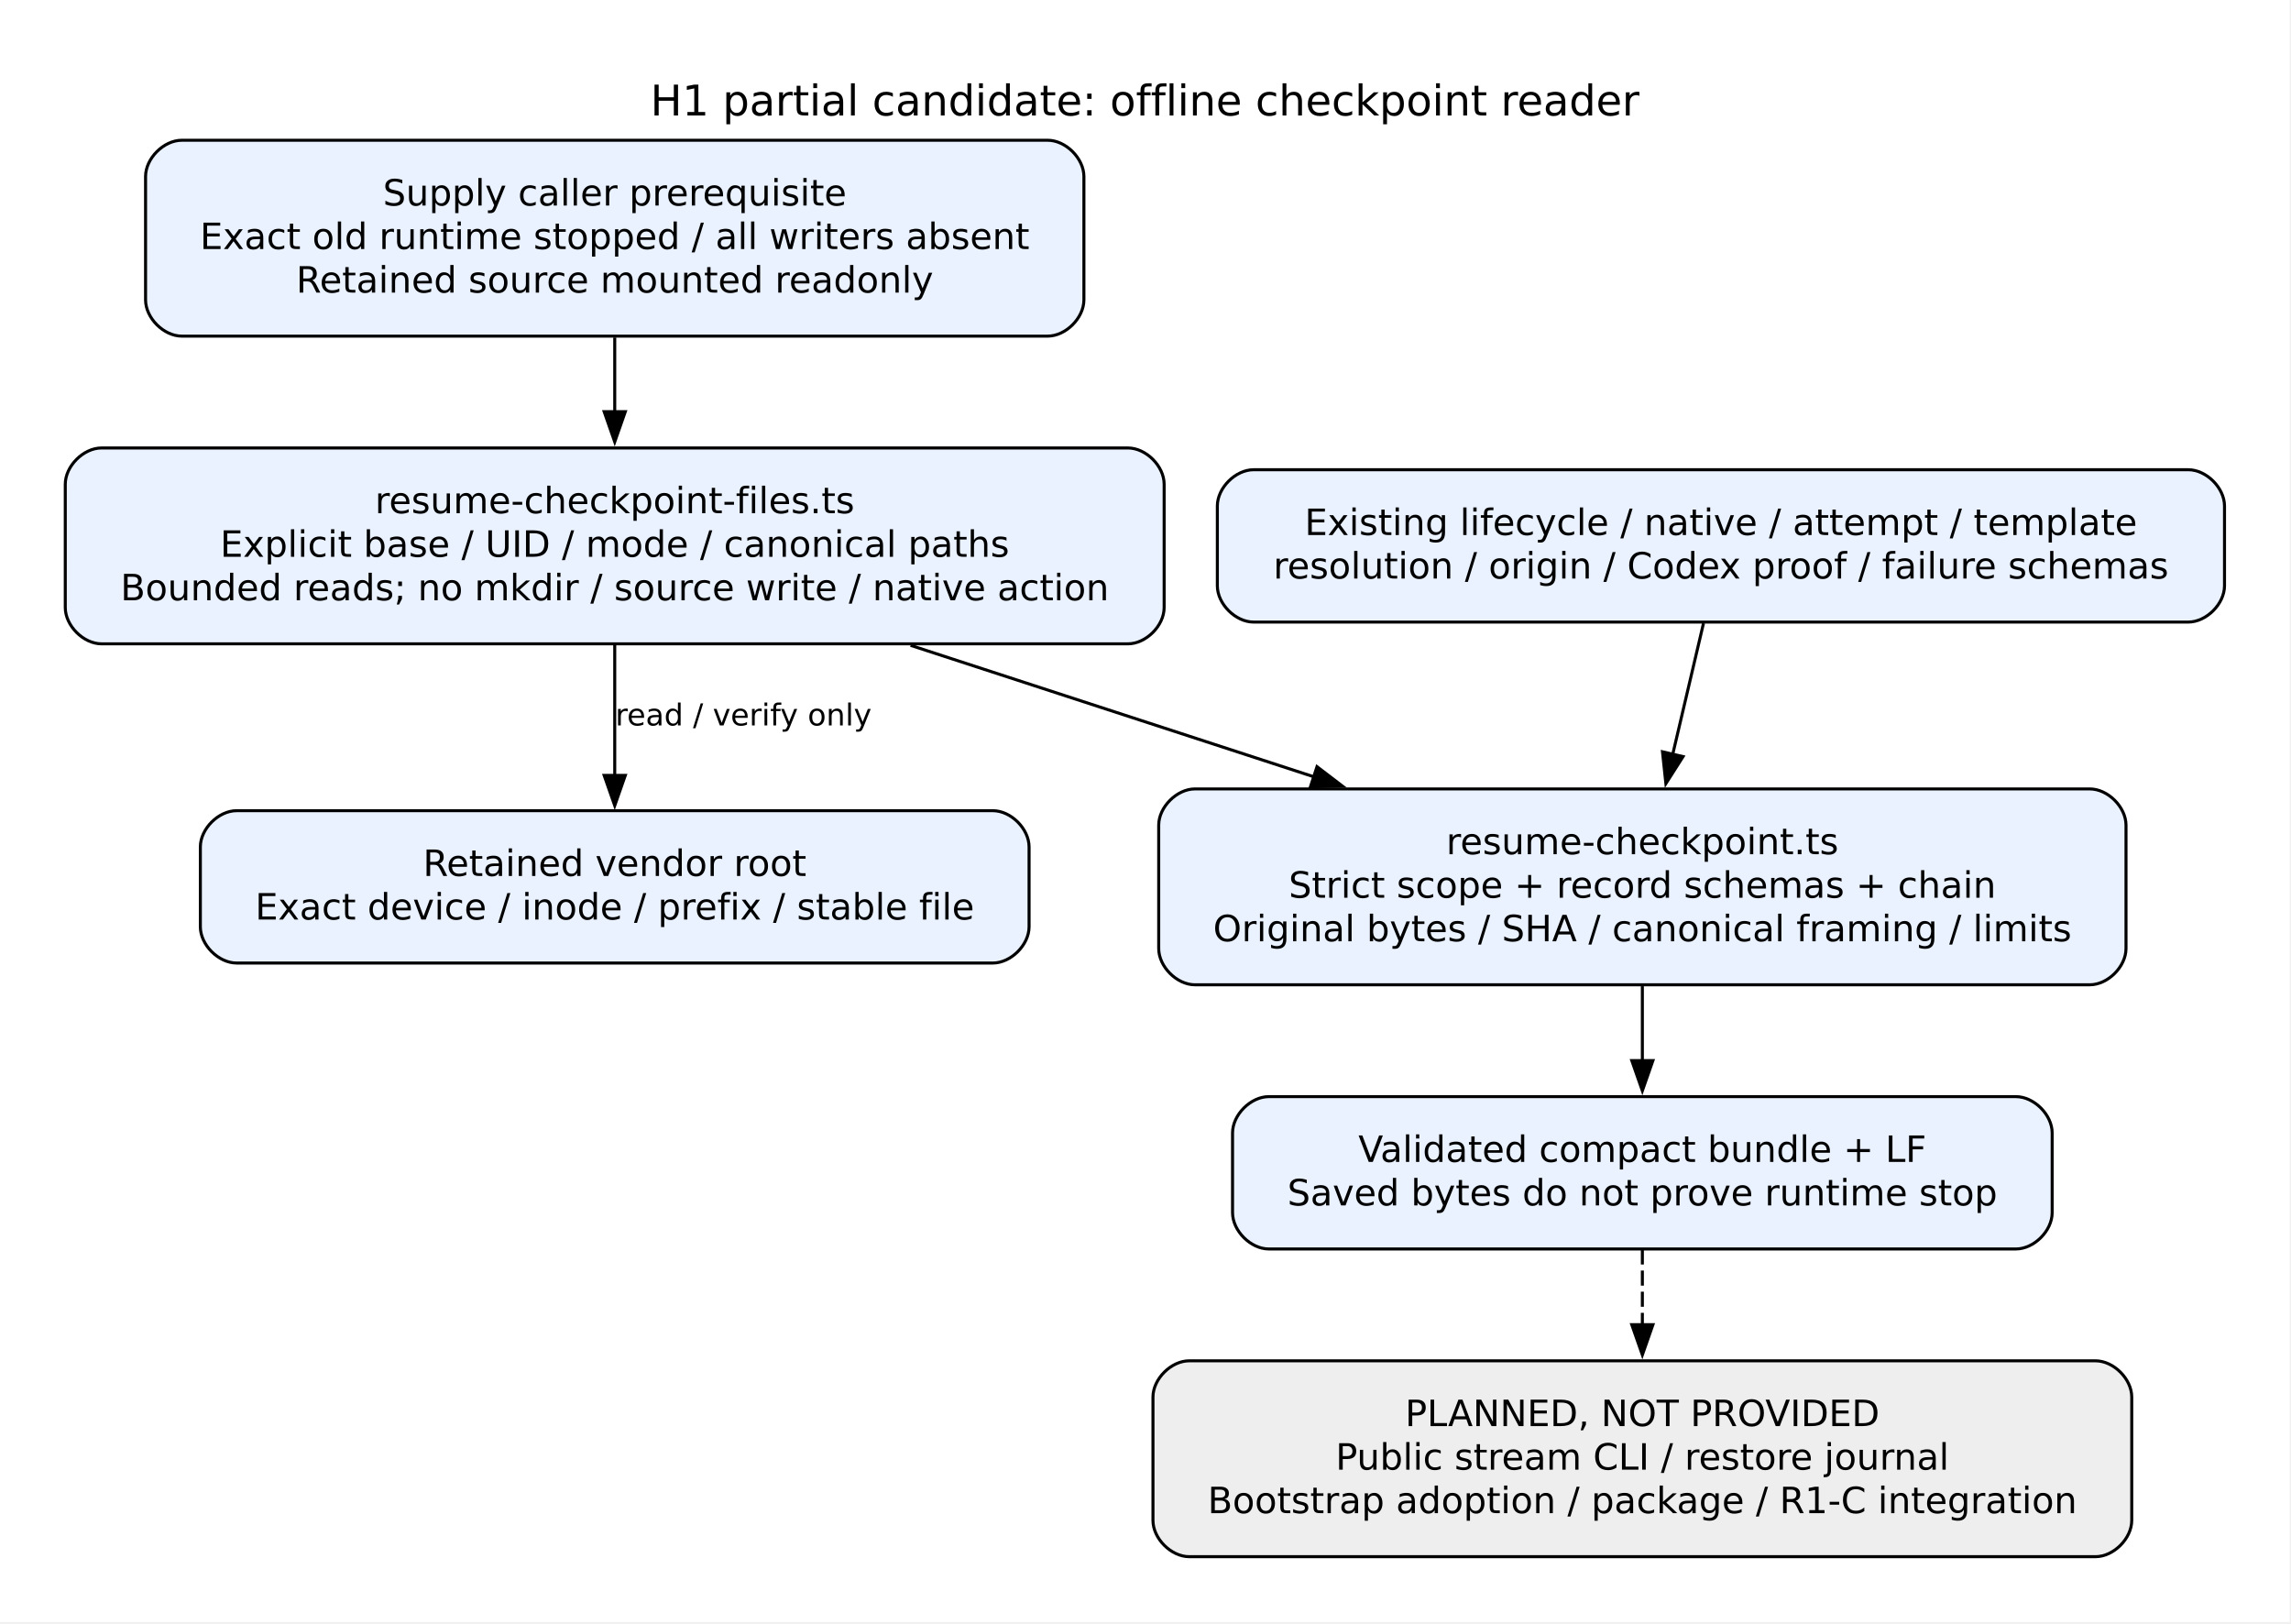
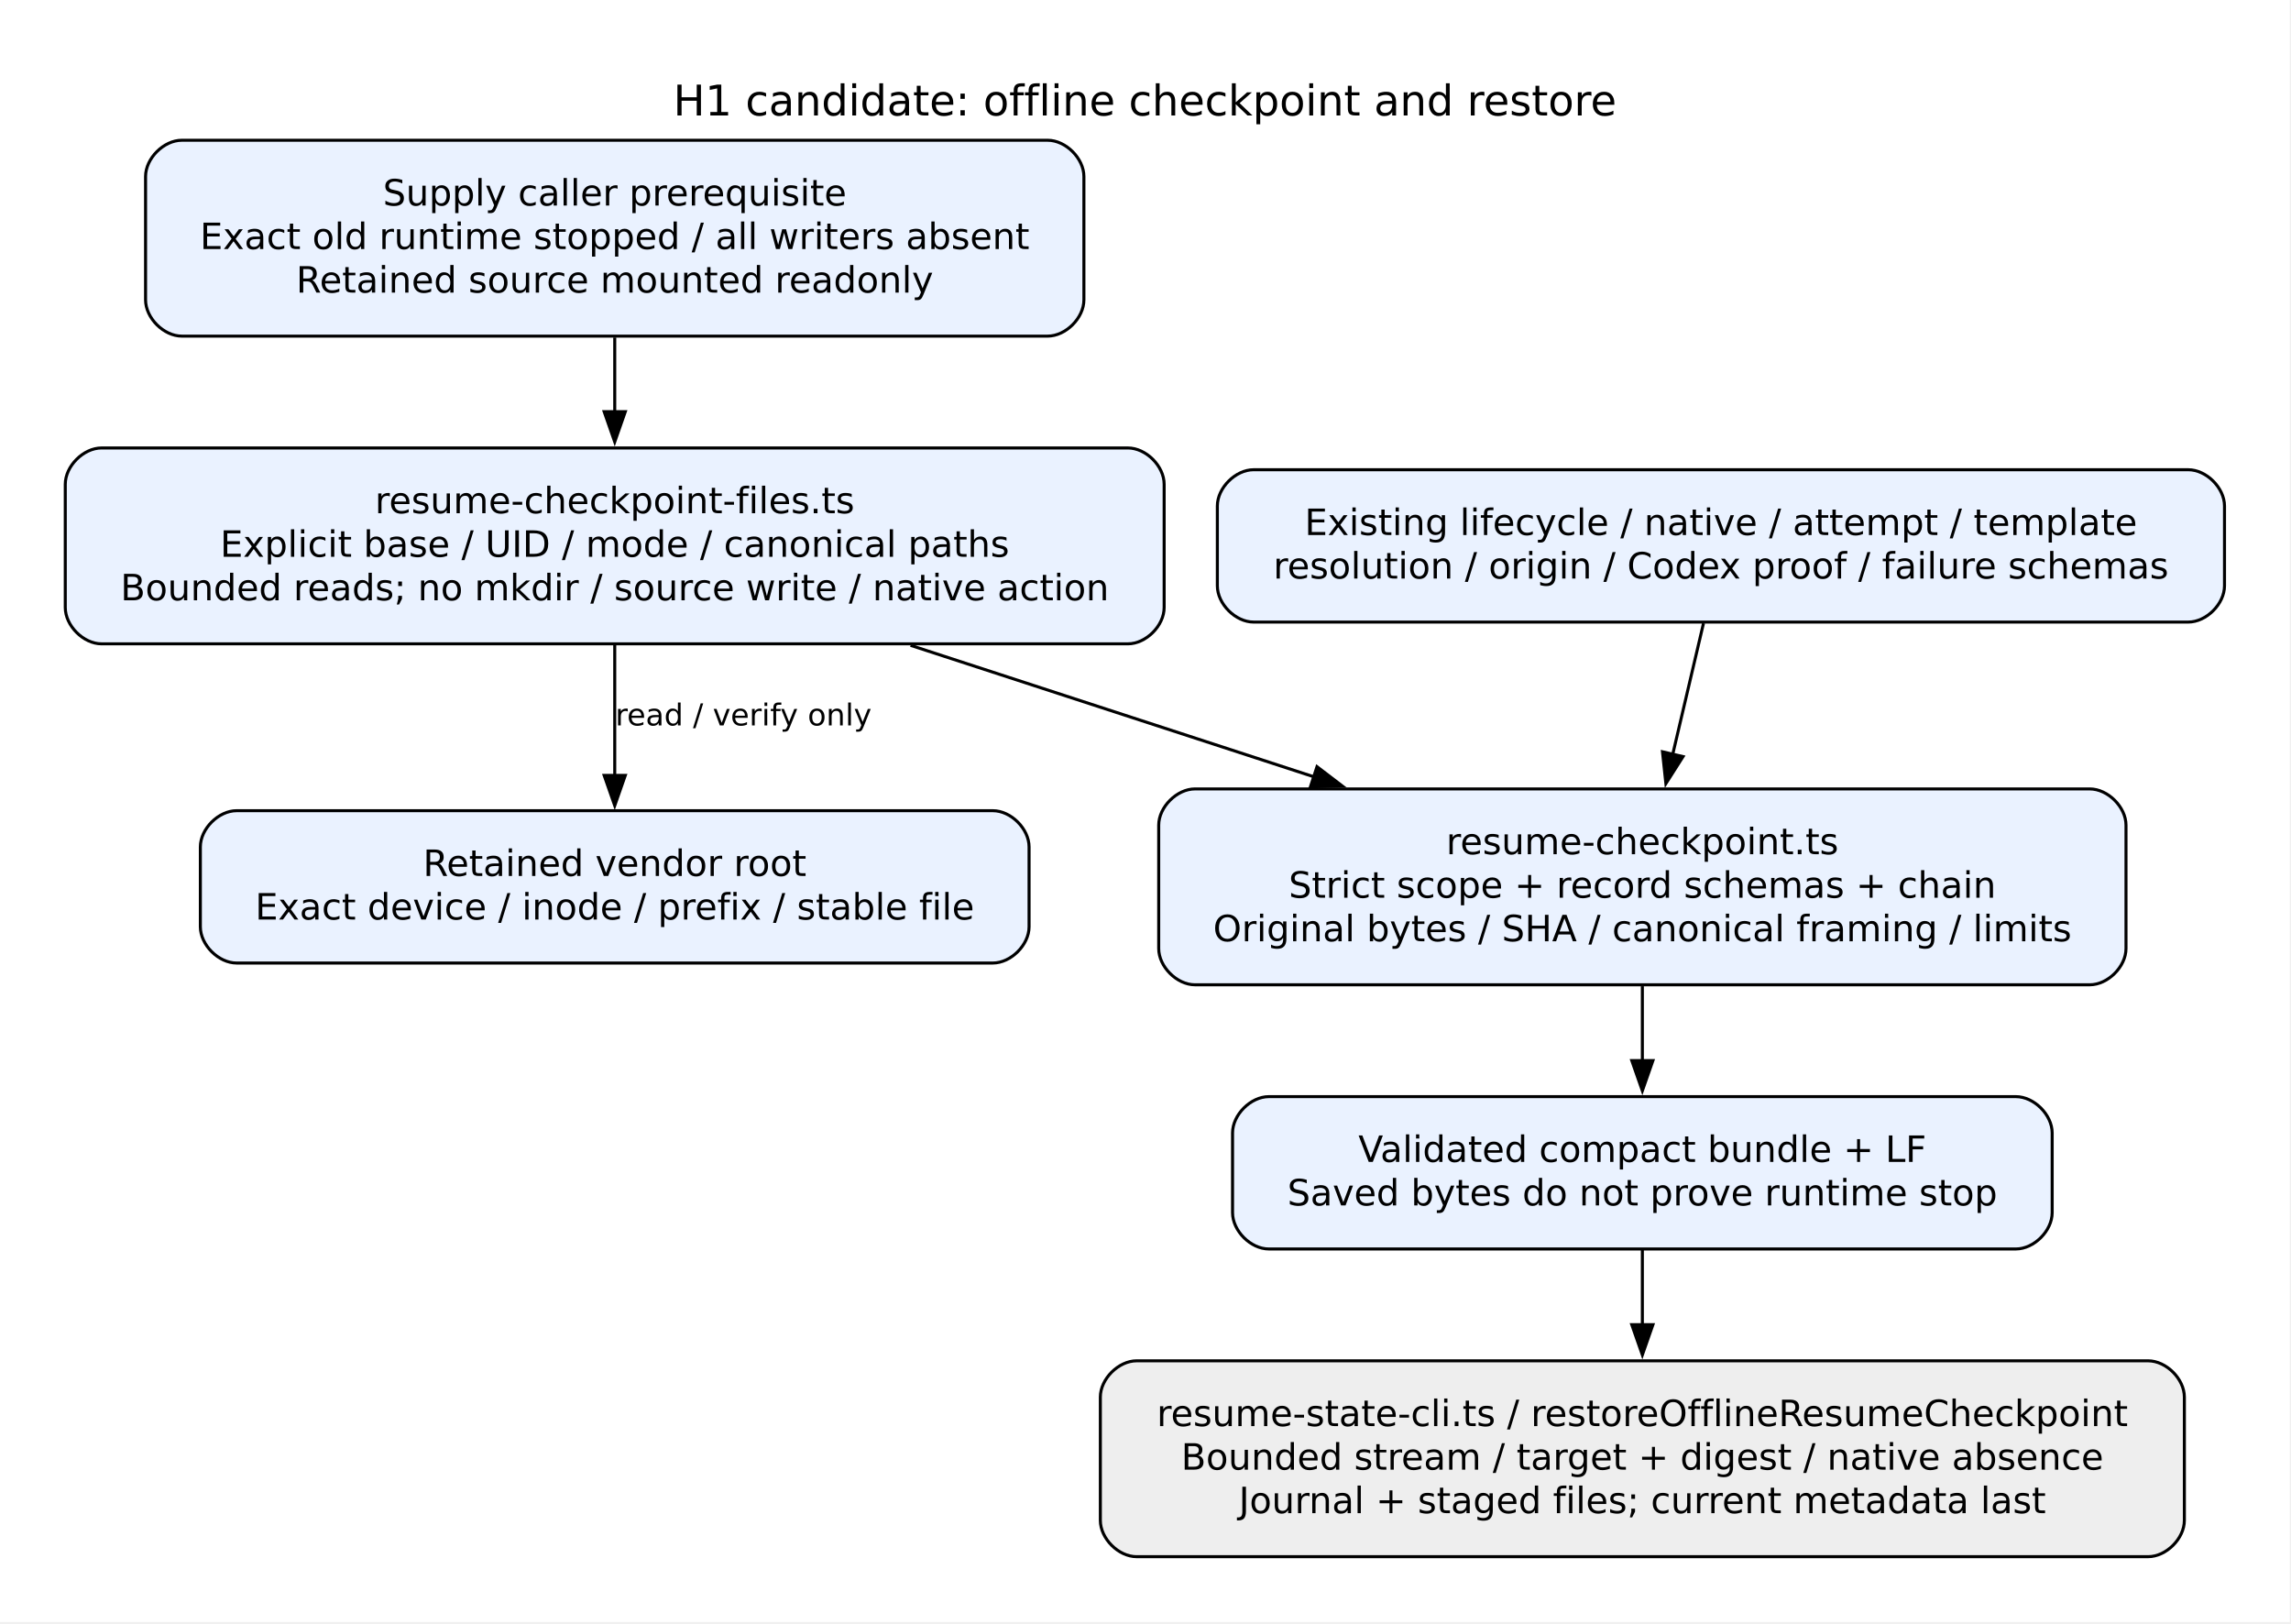
<svg xmlns="http://www.w3.org/2000/svg" width="758pt" height="537pt" viewBox="0.00 0.00 758.00 537.00">
  <g id="graph0" class="graph" transform="scale(1 1) rotate(0) translate(21.6 515)">
    <polygon fill="white" stroke="none" points="-21.6,21.6 -21.6,-515 736,-515 736,21.6 -21.6,21.6" />
-     <text xml:space="preserve" text-anchor="middle" x="357.2" y="-476.8" font-family="DejaVu Sans" font-size="14.00">H1 partial candidate: offline checkpoint reader</text>
+     <text xml:space="preserve" text-anchor="middle" x="357.2" y="-476.8" font-family="DejaVu Sans" font-size="14.00">H1 candidate: offline checkpoint and restore</text>
    <g id="node1" class="node">
      <path fill="#eaf2ff" stroke="black" d="M325.02,-468.6C325.02,-468.6 38.56,-468.6 38.56,-468.6 32.56,-468.6 26.56,-462.6 26.56,-456.6 26.56,-456.6 26.56,-415.8 26.56,-415.8 26.56,-409.8 32.56,-403.8 38.56,-403.8 38.56,-403.8 325.02,-403.8 325.02,-403.8 331.02,-403.8 337.02,-409.8 337.02,-415.8 337.02,-415.8 337.02,-456.6 337.02,-456.6 337.02,-462.6 331.02,-468.6 325.02,-468.6" />
      <text xml:space="preserve" text-anchor="middle" x="181.79" y="-447" font-family="DejaVu Sans" font-size="12.00">Supply caller prerequisite</text>
      <text xml:space="preserve" text-anchor="middle" x="181.79" y="-432.6" font-family="DejaVu Sans" font-size="12.00">Exact old runtime stopped / all writers absent</text>
      <text xml:space="preserve" text-anchor="middle" x="181.79" y="-418.2" font-family="DejaVu Sans" font-size="12.00">Retained source mounted readonly</text>
    </g>
    <g id="node2" class="node">
      <path fill="#eaf2ff" stroke="black" d="M351.57,-366.8C351.57,-366.8 12,-366.8 12,-366.8 6,-366.8 0,-360.8 0,-354.8 0,-354.8 0,-314 0,-314 0,-308 6,-302 12,-302 12,-302 351.57,-302 351.57,-302 357.57,-302 363.57,-308 363.57,-314 363.57,-314 363.57,-354.8 363.57,-354.8 363.57,-360.8 357.57,-366.8 351.57,-366.8" />
      <text xml:space="preserve" text-anchor="middle" x="181.79" y="-345.2" font-family="DejaVu Sans" font-size="12.00">resume-checkpoint-files.ts</text>
      <text xml:space="preserve" text-anchor="middle" x="181.79" y="-330.8" font-family="DejaVu Sans" font-size="12.00">Explicit base / UID / mode / canonical paths</text>
      <text xml:space="preserve" text-anchor="middle" x="181.79" y="-316.4" font-family="DejaVu Sans" font-size="12.00">Bounded reads; no mkdir / source write / native action</text>
    </g>
    <g id="edge1" class="edge">
      <path fill="none" stroke="black" d="M181.79,-403.35C181.79,-395.52 181.79,-387 181.79,-378.73" />
      <polygon fill="black" stroke="black" points="185.29,-378.8 181.79,-368.8 178.29,-378.81 185.29,-378.8" />
    </g>
    <g id="node3" class="node">
      <path fill="#eaf2ff" stroke="black" d="M669.81,-254C669.81,-254 373.77,-254 373.77,-254 367.77,-254 361.77,-248 361.77,-242 361.77,-242 361.77,-201.2 361.77,-201.2 361.77,-195.2 367.77,-189.2 373.77,-189.2 373.77,-189.2 669.81,-189.2 669.81,-189.2 675.81,-189.2 681.81,-195.2 681.81,-201.2 681.81,-201.2 681.81,-242 681.81,-242 681.81,-248 675.81,-254 669.81,-254" />
      <text xml:space="preserve" text-anchor="middle" x="521.79" y="-232.4" font-family="DejaVu Sans" font-size="12.00">resume-checkpoint.ts</text>
      <text xml:space="preserve" text-anchor="middle" x="521.79" y="-218" font-family="DejaVu Sans" font-size="12.00">Strict scope + record schemas + chain</text>
      <text xml:space="preserve" text-anchor="middle" x="521.79" y="-203.6" font-family="DejaVu Sans" font-size="12.00">Original bytes / SHA / canonical framing / limits</text>
    </g>
    <g id="edge2" class="edge">
      <path fill="none" stroke="black" d="M279.67,-301.5C321.45,-287.89 370.36,-271.95 413.24,-257.97" />
      <polygon fill="black" stroke="black" points="414.14,-261.36 422.56,-254.93 411.97,-254.71 414.14,-261.36" />
    </g>
    <g id="node5" class="node">
      <path fill="#eaf2ff" stroke="black" d="M306.88,-246.8C306.88,-246.8 56.69,-246.8 56.69,-246.8 50.69,-246.8 44.69,-240.8 44.69,-234.8 44.69,-234.8 44.69,-208.4 44.69,-208.4 44.69,-202.4 50.69,-196.4 56.69,-196.4 56.69,-196.4 306.88,-196.4 306.88,-196.4 312.88,-196.4 318.88,-202.4 318.88,-208.4 318.88,-208.4 318.88,-234.8 318.88,-234.8 318.88,-240.8 312.88,-246.8 306.88,-246.8" />
      <text xml:space="preserve" text-anchor="middle" x="181.79" y="-225.2" font-family="DejaVu Sans" font-size="12.00">Retained vendor root</text>
      <text xml:space="preserve" text-anchor="middle" x="181.79" y="-210.8" font-family="DejaVu Sans" font-size="12.00">Exact device / inode / prefix / stable file</text>
    </g>
    <g id="edge5" class="edge">
      <path fill="none" stroke="black" d="M181.79,-301.65C181.79,-288.06 181.79,-272.13 181.79,-258.15" />
      <polygon fill="black" stroke="black" points="185.29,-258.47 181.79,-248.47 178.29,-258.47 185.29,-258.47" />
      <text xml:space="preserve" text-anchor="middle" x="224.38" y="-275" font-family="DejaVu Sans" font-size="10.00">read / verify only</text>
    </g>
    <g id="node6" class="node">
      <path fill="#eaf2ff" stroke="black" d="M645.38,-152.2C645.38,-152.2 398.2,-152.2 398.2,-152.2 392.2,-152.2 386.2,-146.2 386.2,-140.2 386.2,-140.2 386.2,-113.8 386.2,-113.8 386.2,-107.8 392.2,-101.8 398.2,-101.8 398.2,-101.8 645.38,-101.8 645.38,-101.8 651.38,-101.8 657.38,-107.8 657.38,-113.8 657.38,-113.8 657.38,-140.2 657.38,-140.2 657.38,-146.2 651.38,-152.2 645.38,-152.2" />
      <text xml:space="preserve" text-anchor="middle" x="521.79" y="-130.6" font-family="DejaVu Sans" font-size="12.00">Validated compact bundle + LF</text>
      <text xml:space="preserve" text-anchor="middle" x="521.79" y="-116.2" font-family="DejaVu Sans" font-size="12.00">Saved bytes do not prove runtime stop</text>
    </g>
    <g id="edge3" class="edge">
      <path fill="none" stroke="black" d="M521.79,-188.73C521.79,-180.79 521.79,-172.21 521.79,-164.08" />
      <polygon fill="black" stroke="black" points="525.29,-164.13 521.79,-154.13 518.29,-164.13 525.29,-164.13" />
    </g>
    <g id="node4" class="node">
      <path fill="#eaf2ff" stroke="black" d="M702.4,-359.6C702.4,-359.6 393.17,-359.6 393.17,-359.6 387.17,-359.6 381.17,-353.6 381.17,-347.6 381.17,-347.6 381.17,-321.2 381.17,-321.2 381.17,-315.2 387.17,-309.2 393.17,-309.2 393.17,-309.2 702.4,-309.2 702.4,-309.2 708.4,-309.2 714.4,-315.2 714.4,-321.2 714.4,-321.2 714.4,-347.6 714.4,-347.6 714.4,-353.6 708.4,-359.6 702.4,-359.6" />
      <text xml:space="preserve" text-anchor="middle" x="547.79" y="-338" font-family="DejaVu Sans" font-size="12.00">Existing lifecycle / native / attempt / template</text>
      <text xml:space="preserve" text-anchor="middle" x="547.79" y="-323.6" font-family="DejaVu Sans" font-size="12.00">resolution / origin / Codex proof / failure schemas</text>
    </g>
    <g id="edge4" class="edge">
      <path fill="none" stroke="black" d="M542.02,-308.81C539.01,-296.01 535.25,-279.99 531.79,-265.24" />
      <polygon fill="black" stroke="black" points="535.26,-264.7 529.57,-255.76 528.45,-266.29 535.26,-264.7" />
    </g>
    <g id="node7" class="node">
-       <path fill="#eeeeee" stroke="black" d="M671.71,-64.8C671.71,-64.8 371.87,-64.8 371.87,-64.8 365.87,-64.8 359.87,-58.8 359.87,-52.8 359.87,-52.8 359.87,-12 359.87,-12 359.87,-6 365.87,0 371.87,0 371.87,0 671.71,0 671.71,0 677.71,0 683.71,-6 683.71,-12 683.71,-12 683.71,-52.8 683.71,-52.8 683.71,-58.8 677.71,-64.8 671.71,-64.8" />
-       <text xml:space="preserve" text-anchor="middle" x="521.79" y="-43.2" font-family="DejaVu Sans" font-size="12.00">PLANNED, NOT PROVIDED</text>
-       <text xml:space="preserve" text-anchor="middle" x="521.79" y="-28.8" font-family="DejaVu Sans" font-size="12.00">Public stream CLI / restore journal</text>
-       <text xml:space="preserve" text-anchor="middle" x="521.79" y="-14.4" font-family="DejaVu Sans" font-size="12.00">Bootstrap adoption / package / R1-C integration</text>
+       <path fill="#eeeeee" stroke="black" d="M689.12,-64.8C689.12,-64.8 354.46,-64.8 354.46,-64.8 348.46,-64.8 342.46,-58.8 342.46,-52.8 342.46,-52.8 342.46,-12 342.46,-12 342.46,-6 348.46,0 354.46,0 354.46,0 689.12,0 689.12,0 695.12,0 701.12,-6 701.12,-12 701.12,-12 701.12,-52.8 701.12,-52.8 701.12,-58.8 695.12,-64.8 689.12,-64.8" />
+       <text xml:space="preserve" text-anchor="middle" x="521.79" y="-43.2" font-family="DejaVu Sans" font-size="12.00">resume-state-cli.ts / restoreOfflineResumeCheckpoint</text>
+       <text xml:space="preserve" text-anchor="middle" x="521.79" y="-28.8" font-family="DejaVu Sans" font-size="12.00">Bounded stream / target + digest / native absence</text>
+       <text xml:space="preserve" text-anchor="middle" x="521.79" y="-14.4" font-family="DejaVu Sans" font-size="12.00">Journal + staged files; current metadata last</text>
    </g>
    <g id="edge6" class="edge">
-       <path fill="none" stroke="black" stroke-dasharray="5,2" d="M521.79,-101.67C521.79,-94.01 521.79,-85.3 521.79,-76.73" />
+       <path fill="none" stroke="black" d="M521.79,-101.67C521.79,-94.01 521.79,-85.3 521.79,-76.73" />
      <polygon fill="black" stroke="black" points="525.29,-76.75 521.79,-66.75 518.29,-76.75 525.29,-76.75" />
    </g>
  </g>
</svg>
